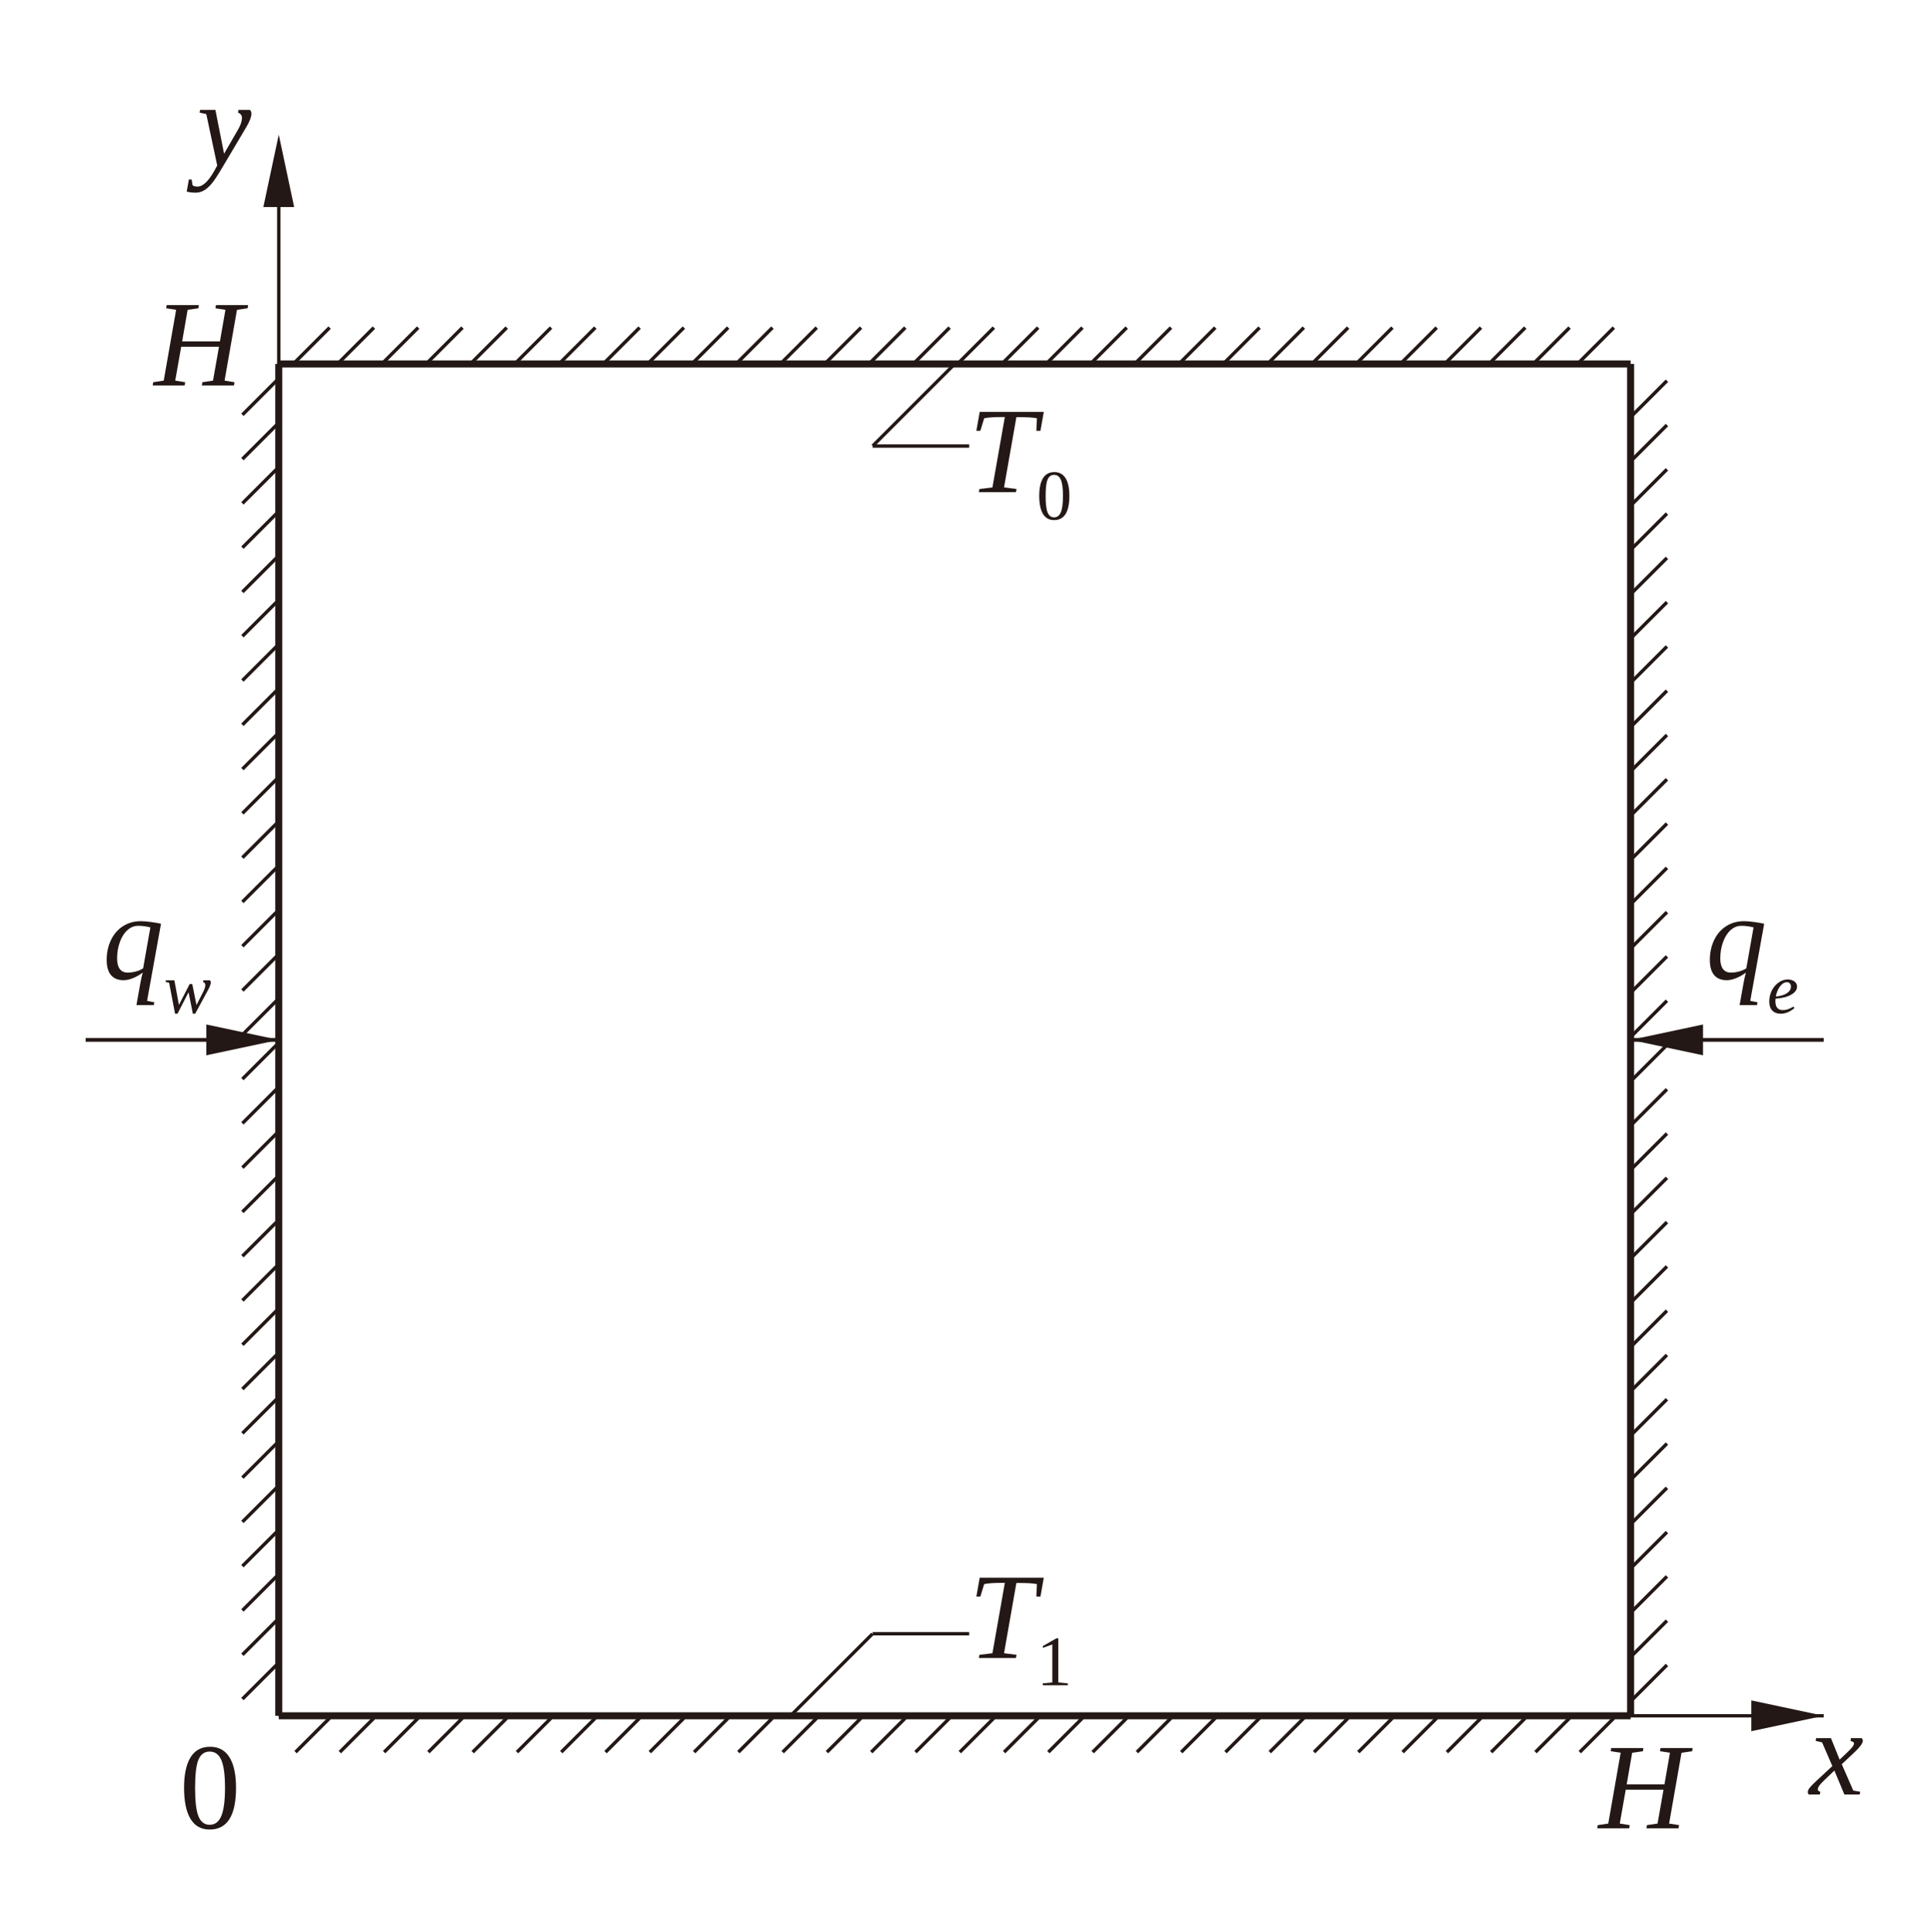
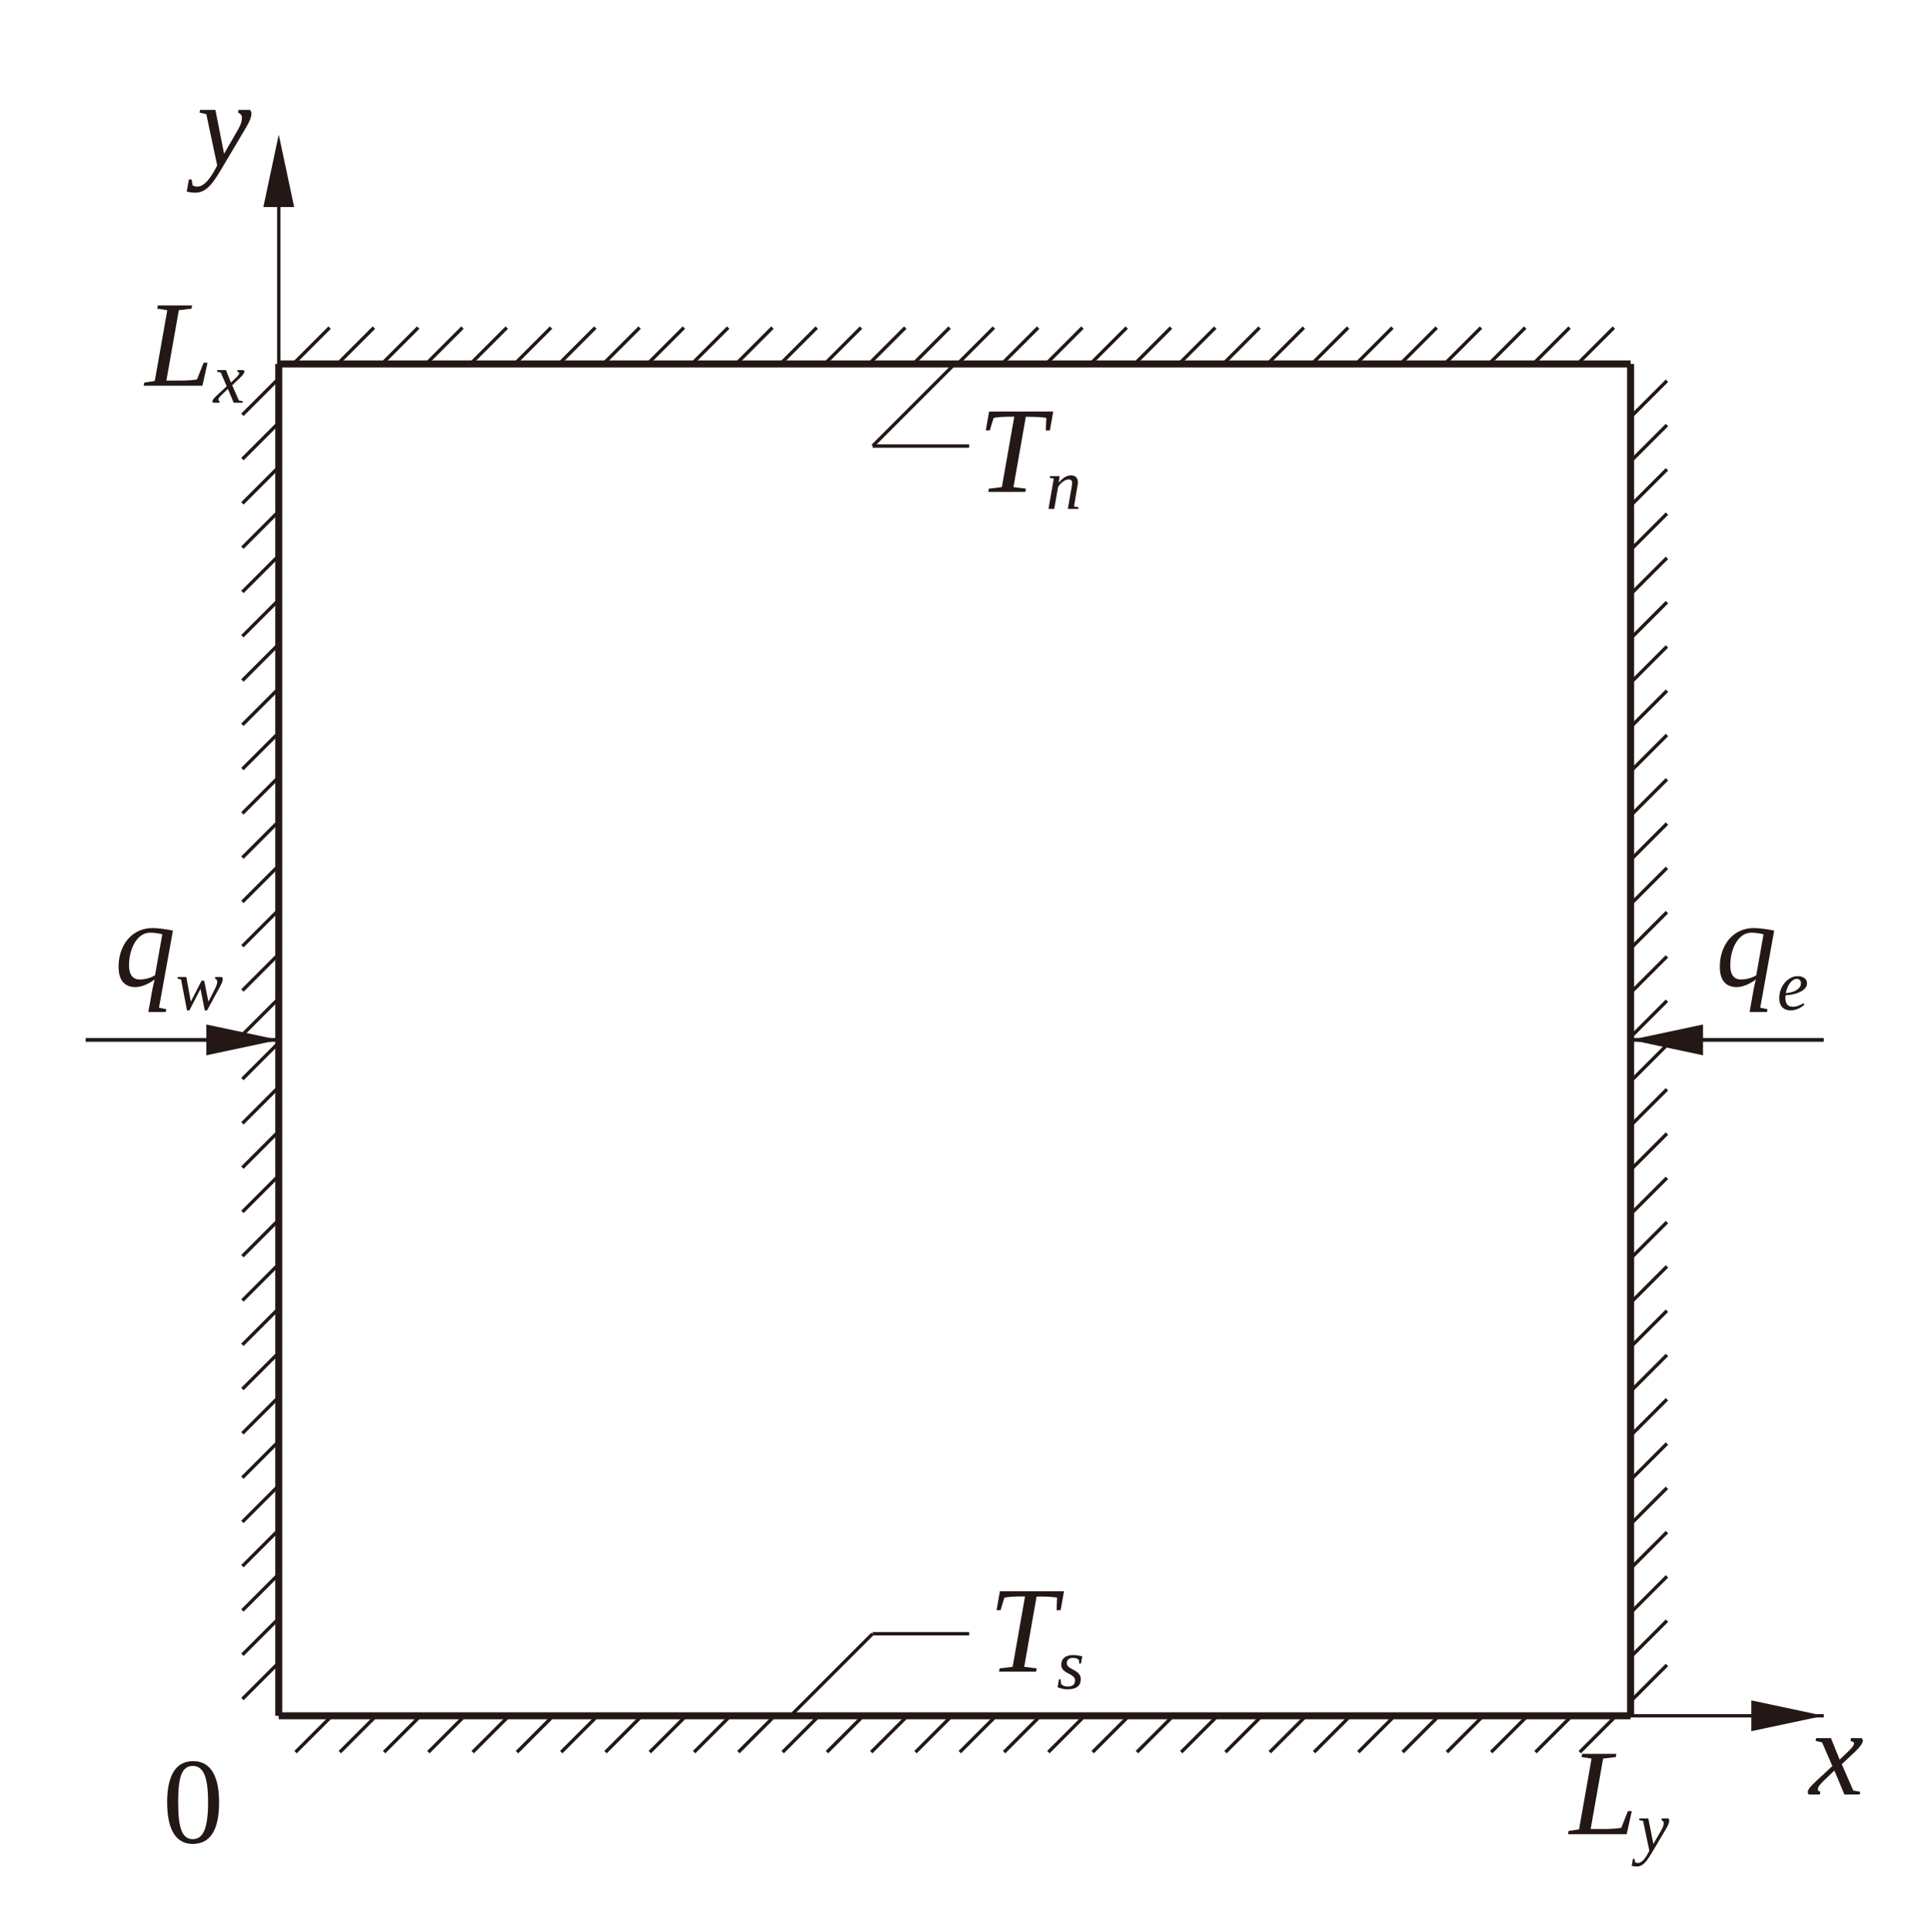
<svg xmlns="http://www.w3.org/2000/svg" id="Layer_1" data-name="Layer 1" viewBox="0 0 566.93 566.93">
  <defs>
-     <style>.cls-1,.cls-3,.cls-4,.cls-5,.cls-8,.cls-9{fill:none;stroke:#231815;stroke-miterlimit:10;}.cls-1{stroke-width:0.98px;}.cls-2,.cls-6,.cls-7{fill:#231815;}.cls-3{stroke-width:2.06px;}.cls-5{stroke-width:1.11px;}.cls-6,.cls-7{font-size:36px;}.cls-6{font-family:TimesNewRomanPS-ItalicMT, Times New Roman;font-style:italic;}.cls-7{font-family:TimesNewRomanPSMT, Times New Roman;}.cls-8{stroke-width:0.98px;}.cls-9{stroke-width:0.99px;}</style>
+     <style>.cls-1,.cls-3,.cls-4,.cls-5,.cls-8{fill:none;stroke:#231815;stroke-miterlimit:10;}.cls-1{stroke-width:0.98px;}.cls-2,.cls-6,.cls-7,.cls-9{fill:#231815;}.cls-3{stroke-width:2.06px;}.cls-5{stroke-width:1.11px;}.cls-6,.cls-7{isolation:isolate;}.cls-6,.cls-7,.cls-9{font-size:36px;}.cls-6,.cls-9{font-family:TimesNewRomanPS-ItalicMT, Times New Roman;font-style:italic;}.cls-7{font-family:TimesNewRomanPSMT, Times New Roman;}.cls-8{stroke-width:0.99px;}</style>
  </defs>
  <line class="cls-1" x1="81.83" y1="503.69" x2="535.37" y2="503.69" />
  <line class="cls-1" x1="81.83" y1="503.69" x2="81.83" y2="50.15" />
  <polygon class="cls-2" points="77.31 60.78 81.83 39.52 86.35 60.78 77.31 60.78" />
  <polygon class="cls-2" points="514.12 499.17 535.37 503.69 514.12 508.21 514.12 499.17" />
  <line class="cls-3" x1="81.83" y1="106.84" x2="478.68" y2="106.84" />
  <line class="cls-3" x1="81.83" y1="503.69" x2="478.68" y2="503.69" />
  <line class="cls-3" x1="81.83" y1="503.69" x2="81.83" y2="106.84" />
  <line class="cls-3" x1="478.68" y1="503.69" x2="478.68" y2="106.84" />
  <line class="cls-4" x1="86.76" y1="106.17" x2="96.76" y2="96.17" />
  <line class="cls-4" x1="99.76" y1="106.17" x2="109.76" y2="96.17" />
  <line class="cls-4" x1="112.76" y1="106.17" x2="122.76" y2="96.17" />
  <line class="cls-4" x1="125.76" y1="106.17" x2="135.76" y2="96.17" />
  <line class="cls-4" x1="138.76" y1="106.17" x2="148.76" y2="96.17" />
  <line class="cls-4" x1="151.76" y1="106.17" x2="161.76" y2="96.17" />
  <line class="cls-4" x1="164.76" y1="106.17" x2="174.76" y2="96.17" />
  <line class="cls-4" x1="177.76" y1="106.17" x2="187.76" y2="96.17" />
  <line class="cls-4" x1="190.76" y1="106.17" x2="200.76" y2="96.17" />
  <line class="cls-4" x1="203.76" y1="106.17" x2="213.76" y2="96.17" />
  <line class="cls-4" x1="216.76" y1="106.17" x2="226.76" y2="96.17" />
  <line class="cls-4" x1="229.76" y1="106.17" x2="239.76" y2="96.17" />
  <line class="cls-4" x1="242.76" y1="106.17" x2="252.76" y2="96.17" />
  <line class="cls-4" x1="255.76" y1="106.17" x2="265.76" y2="96.17" />
  <line class="cls-4" x1="268.76" y1="106.17" x2="278.76" y2="96.17" />
  <line class="cls-4" x1="281.76" y1="106.17" x2="291.76" y2="96.17" />
  <line class="cls-4" x1="294.76" y1="106.17" x2="304.76" y2="96.17" />
  <line class="cls-4" x1="307.76" y1="106.17" x2="317.76" y2="96.17" />
  <line class="cls-4" x1="320.76" y1="106.17" x2="330.76" y2="96.17" />
  <line class="cls-4" x1="333.76" y1="106.17" x2="343.76" y2="96.17" />
  <line class="cls-4" x1="346.76" y1="106.17" x2="356.76" y2="96.17" />
  <line class="cls-4" x1="359.76" y1="106.17" x2="369.76" y2="96.17" />
  <line class="cls-4" x1="372.76" y1="106.17" x2="382.76" y2="96.17" />
  <line class="cls-4" x1="385.76" y1="106.17" x2="395.76" y2="96.17" />
  <line class="cls-4" x1="398.76" y1="106.17" x2="408.76" y2="96.17" />
  <line class="cls-4" x1="411.76" y1="106.17" x2="421.76" y2="96.17" />
  <line class="cls-4" x1="424.76" y1="106.17" x2="434.76" y2="96.17" />
  <line class="cls-4" x1="437.76" y1="106.17" x2="447.76" y2="96.17" />
  <line class="cls-4" x1="450.76" y1="106.17" x2="460.76" y2="96.17" />
  <line class="cls-4" x1="463.76" y1="106.17" x2="473.76" y2="96.17" />
  <line class="cls-4" x1="86.76" y1="514.36" x2="96.76" y2="504.36" />
  <line class="cls-4" x1="99.76" y1="514.36" x2="109.76" y2="504.36" />
  <line class="cls-4" x1="112.76" y1="514.36" x2="122.76" y2="504.36" />
  <line class="cls-4" x1="125.76" y1="514.36" x2="135.76" y2="504.36" />
  <line class="cls-4" x1="138.76" y1="514.36" x2="148.76" y2="504.36" />
  <line class="cls-4" x1="151.76" y1="514.36" x2="161.76" y2="504.36" />
  <line class="cls-4" x1="164.76" y1="514.36" x2="174.76" y2="504.36" />
  <line class="cls-4" x1="177.76" y1="514.36" x2="187.76" y2="504.36" />
  <line class="cls-4" x1="190.76" y1="514.36" x2="200.76" y2="504.36" />
  <line class="cls-4" x1="203.76" y1="514.36" x2="213.76" y2="504.36" />
  <line class="cls-4" x1="216.76" y1="514.36" x2="226.76" y2="504.36" />
  <line class="cls-4" x1="229.76" y1="514.36" x2="239.76" y2="504.36" />
  <line class="cls-4" x1="242.76" y1="514.36" x2="252.76" y2="504.36" />
  <line class="cls-4" x1="255.76" y1="514.36" x2="265.76" y2="504.36" />
  <line class="cls-4" x1="268.76" y1="514.36" x2="278.76" y2="504.36" />
  <line class="cls-4" x1="281.76" y1="514.36" x2="291.76" y2="504.36" />
  <line class="cls-4" x1="294.76" y1="514.36" x2="304.76" y2="504.36" />
  <line class="cls-4" x1="307.76" y1="514.36" x2="317.76" y2="504.36" />
  <line class="cls-4" x1="320.76" y1="514.36" x2="330.76" y2="504.36" />
  <line class="cls-4" x1="333.76" y1="514.36" x2="343.76" y2="504.36" />
  <line class="cls-4" x1="346.76" y1="514.36" x2="356.76" y2="504.36" />
  <line class="cls-4" x1="359.76" y1="514.36" x2="369.76" y2="504.36" />
  <line class="cls-4" x1="372.76" y1="514.36" x2="382.76" y2="504.36" />
  <line class="cls-4" x1="385.76" y1="514.36" x2="395.76" y2="504.36" />
  <line class="cls-4" x1="398.76" y1="514.36" x2="408.76" y2="504.36" />
  <line class="cls-4" x1="411.76" y1="514.36" x2="421.76" y2="504.36" />
  <line class="cls-4" x1="424.76" y1="514.36" x2="434.76" y2="504.36" />
  <line class="cls-4" x1="437.76" y1="514.36" x2="447.76" y2="504.36" />
  <line class="cls-4" x1="450.76" y1="514.36" x2="460.76" y2="504.36" />
  <line class="cls-4" x1="463.76" y1="514.36" x2="473.76" y2="504.36" />
  <line class="cls-4" x1="71.16" y1="498.77" x2="81.16" y2="488.77" />
  <line class="cls-4" x1="71.16" y1="485.77" x2="81.16" y2="475.77" />
  <line class="cls-4" x1="71.16" y1="472.77" x2="81.16" y2="462.77" />
  <line class="cls-4" x1="71.16" y1="459.77" x2="81.16" y2="449.77" />
  <line class="cls-4" x1="71.16" y1="446.77" x2="81.16" y2="436.77" />
  <line class="cls-4" x1="71.16" y1="433.77" x2="81.16" y2="423.77" />
  <line class="cls-4" x1="71.16" y1="420.77" x2="81.16" y2="410.77" />
  <line class="cls-4" x1="71.16" y1="407.77" x2="81.16" y2="397.77" />
  <line class="cls-4" x1="71.16" y1="394.77" x2="81.16" y2="384.77" />
  <line class="cls-4" x1="71.16" y1="381.77" x2="81.16" y2="371.77" />
  <line class="cls-4" x1="71.16" y1="368.77" x2="81.16" y2="358.77" />
  <line class="cls-4" x1="71.16" y1="355.77" x2="81.16" y2="345.77" />
  <line class="cls-4" x1="71.16" y1="342.77" x2="81.16" y2="332.77" />
  <line class="cls-4" x1="71.16" y1="329.77" x2="81.16" y2="319.77" />
  <line class="cls-4" x1="71.16" y1="316.77" x2="81.16" y2="306.77" />
  <line class="cls-4" x1="71.16" y1="303.77" x2="81.16" y2="293.77" />
  <line class="cls-4" x1="71.16" y1="290.77" x2="81.16" y2="280.77" />
  <line class="cls-4" x1="71.16" y1="277.77" x2="81.16" y2="267.77" />
  <line class="cls-4" x1="71.16" y1="264.77" x2="81.16" y2="254.77" />
  <line class="cls-4" x1="71.16" y1="251.77" x2="81.16" y2="241.77" />
  <line class="cls-4" x1="71.16" y1="238.77" x2="81.16" y2="228.77" />
  <line class="cls-4" x1="71.16" y1="225.77" x2="81.16" y2="215.77" />
  <line class="cls-4" x1="71.16" y1="212.77" x2="81.16" y2="202.77" />
  <line class="cls-4" x1="71.16" y1="199.77" x2="81.16" y2="189.77" />
  <line class="cls-4" x1="71.16" y1="186.77" x2="81.16" y2="176.77" />
  <line class="cls-4" x1="71.16" y1="173.77" x2="81.16" y2="163.77" />
  <line class="cls-4" x1="71.16" y1="160.77" x2="81.16" y2="150.77" />
  <line class="cls-4" x1="71.16" y1="147.77" x2="81.16" y2="137.77" />
  <line class="cls-4" x1="71.16" y1="134.77" x2="81.16" y2="124.77" />
  <line class="cls-4" x1="71.16" y1="121.77" x2="81.16" y2="111.77" />
  <line class="cls-4" x1="479.35" y1="498.77" x2="489.35" y2="488.77" />
  <line class="cls-4" x1="479.35" y1="485.77" x2="489.35" y2="475.77" />
  <line class="cls-4" x1="479.35" y1="472.77" x2="489.35" y2="462.77" />
  <line class="cls-4" x1="479.35" y1="459.77" x2="489.35" y2="449.77" />
  <line class="cls-4" x1="479.35" y1="446.77" x2="489.35" y2="436.77" />
  <line class="cls-4" x1="479.35" y1="433.77" x2="489.35" y2="423.77" />
  <line class="cls-4" x1="479.35" y1="420.77" x2="489.35" y2="410.77" />
  <line class="cls-4" x1="479.35" y1="407.77" x2="489.35" y2="397.77" />
  <line class="cls-4" x1="479.35" y1="394.77" x2="489.35" y2="384.77" />
  <line class="cls-4" x1="479.35" y1="381.77" x2="489.35" y2="371.77" />
  <line class="cls-4" x1="479.35" y1="368.77" x2="489.35" y2="358.77" />
  <line class="cls-4" x1="479.35" y1="355.77" x2="489.35" y2="345.77" />
  <line class="cls-4" x1="479.35" y1="342.77" x2="489.35" y2="332.77" />
  <line class="cls-4" x1="479.35" y1="329.77" x2="489.35" y2="319.77" />
  <line class="cls-4" x1="479.35" y1="316.77" x2="489.35" y2="306.77" />
  <line class="cls-4" x1="479.35" y1="303.77" x2="489.35" y2="293.77" />
  <line class="cls-4" x1="479.35" y1="290.77" x2="489.35" y2="280.77" />
  <line class="cls-4" x1="479.35" y1="277.77" x2="489.35" y2="267.77" />
  <line class="cls-4" x1="479.35" y1="264.77" x2="489.35" y2="254.77" />
  <line class="cls-4" x1="479.35" y1="251.77" x2="489.35" y2="241.77" />
  <line class="cls-4" x1="479.35" y1="238.77" x2="489.35" y2="228.77" />
  <line class="cls-4" x1="479.35" y1="225.77" x2="489.35" y2="215.77" />
  <line class="cls-4" x1="479.35" y1="212.77" x2="489.35" y2="202.77" />
  <line class="cls-4" x1="479.35" y1="199.77" x2="489.35" y2="189.77" />
  <line class="cls-4" x1="479.35" y1="186.77" x2="489.35" y2="176.77" />
  <line class="cls-4" x1="479.35" y1="173.77" x2="489.35" y2="163.77" />
  <line class="cls-4" x1="479.35" y1="160.77" x2="489.35" y2="150.77" />
  <line class="cls-4" x1="479.35" y1="147.77" x2="489.35" y2="137.77" />
  <line class="cls-4" x1="479.35" y1="134.77" x2="489.35" y2="124.77" />
  <line class="cls-4" x1="479.35" y1="121.77" x2="489.35" y2="111.77" />
  <line class="cls-5" x1="25.14" y1="305.27" x2="81.83" y2="305.27" />
  <polygon class="cls-2" points="60.57 300.75 81.83 305.27 60.57 309.79 60.57 300.75" />
  <line class="cls-5" x1="535.37" y1="305.27" x2="478.68" y2="305.27" />
  <polygon class="cls-2" points="499.94 309.79 478.68 305.27 499.94 300.75 499.94 309.79" />
  <text class="cls-6" transform="translate(57.81 48.79)">y</text>
  <text class="cls-6" transform="translate(531.14 526.79)">x</text>
-   <text class="cls-6" transform="translate(30.11 287.39)">q</text>
-   <text class="cls-6" transform="translate(48.11 297.38) scale(0.58)">w</text>
-   <text class="cls-6" transform="translate(500.74 287.39)">q</text>
-   <text class="cls-6" transform="translate(518.74 297.38) scale(0.58)">e</text>
-   <text class="cls-6" transform="translate(284.26 486.73)">T</text>
-   <text class="cls-7" transform="translate(304.28 494.72) scale(0.58)">1</text>
-   <text class="cls-6" transform="translate(469.28 536.73)">H</text>
-   <text class="cls-6" transform="translate(45.22 113.14)">H</text>
-   <text class="cls-7" transform="translate(52.66 536.72)">0</text>
-   <text class="cls-6" transform="translate(284.26 144.49)">T</text>
-   <text class="cls-7" transform="translate(304.28 152.47) scale(0.58)">0</text>
-   <line class="cls-8" x1="280.26" y1="106.84" x2="256.2" y2="130.9" />
-   <line class="cls-9" x1="256.16" y1="130.94" x2="284.51" y2="130.94" />
-   <line class="cls-8" x1="256.12" y1="479.64" x2="232.07" y2="503.69" />
-   <line class="cls-9" x1="256.16" y1="479.6" x2="284.51" y2="479.6" />
+   <text class="cls-7" transform="translate(47.69 540.94)">0</text>
+   <line class="cls-1" x1="280.26" y1="106.84" x2="256.2" y2="130.9" />
+   <line class="cls-8" x1="256.16" y1="130.94" x2="284.51" y2="130.94" />
+   <line class="cls-1" x1="256.12" y1="479.64" x2="232.07" y2="503.69" />
+   <line class="cls-8" x1="256.16" y1="479.6" x2="284.51" y2="479.6" />
+   <text class="cls-6" transform="translate(42.61 113.24)">L</text>
+   <text class="cls-9" transform="translate(62.63 118.23) scale(0.58)">x</text>
+   <text class="cls-6" transform="translate(503.67 289.41)">q</text>
+   <text class="cls-9" transform="translate(521.67 296.4) scale(0.58)">e</text>
+   <text class="cls-6" transform="translate(287.03 144.39)">T</text>
+   <text class="cls-9" transform="translate(307.05 149.38) scale(0.58)">n</text>
+   <text class="cls-6" transform="translate(33.61 289.41)">q</text>
+   <text class="cls-9" transform="translate(51.61 296.4) scale(0.58)">w</text>
+   <text class="cls-6" transform="translate(460.72 538.44)">L</text>
+   <text class="cls-9" transform="translate(480.74 543.43) scale(0.58)">y</text>
+   <text class="cls-6" transform="translate(290.19 490.72)">T</text>
+   <text class="cls-9" transform="translate(310.21 495.71) scale(0.58)">s</text>
</svg>
